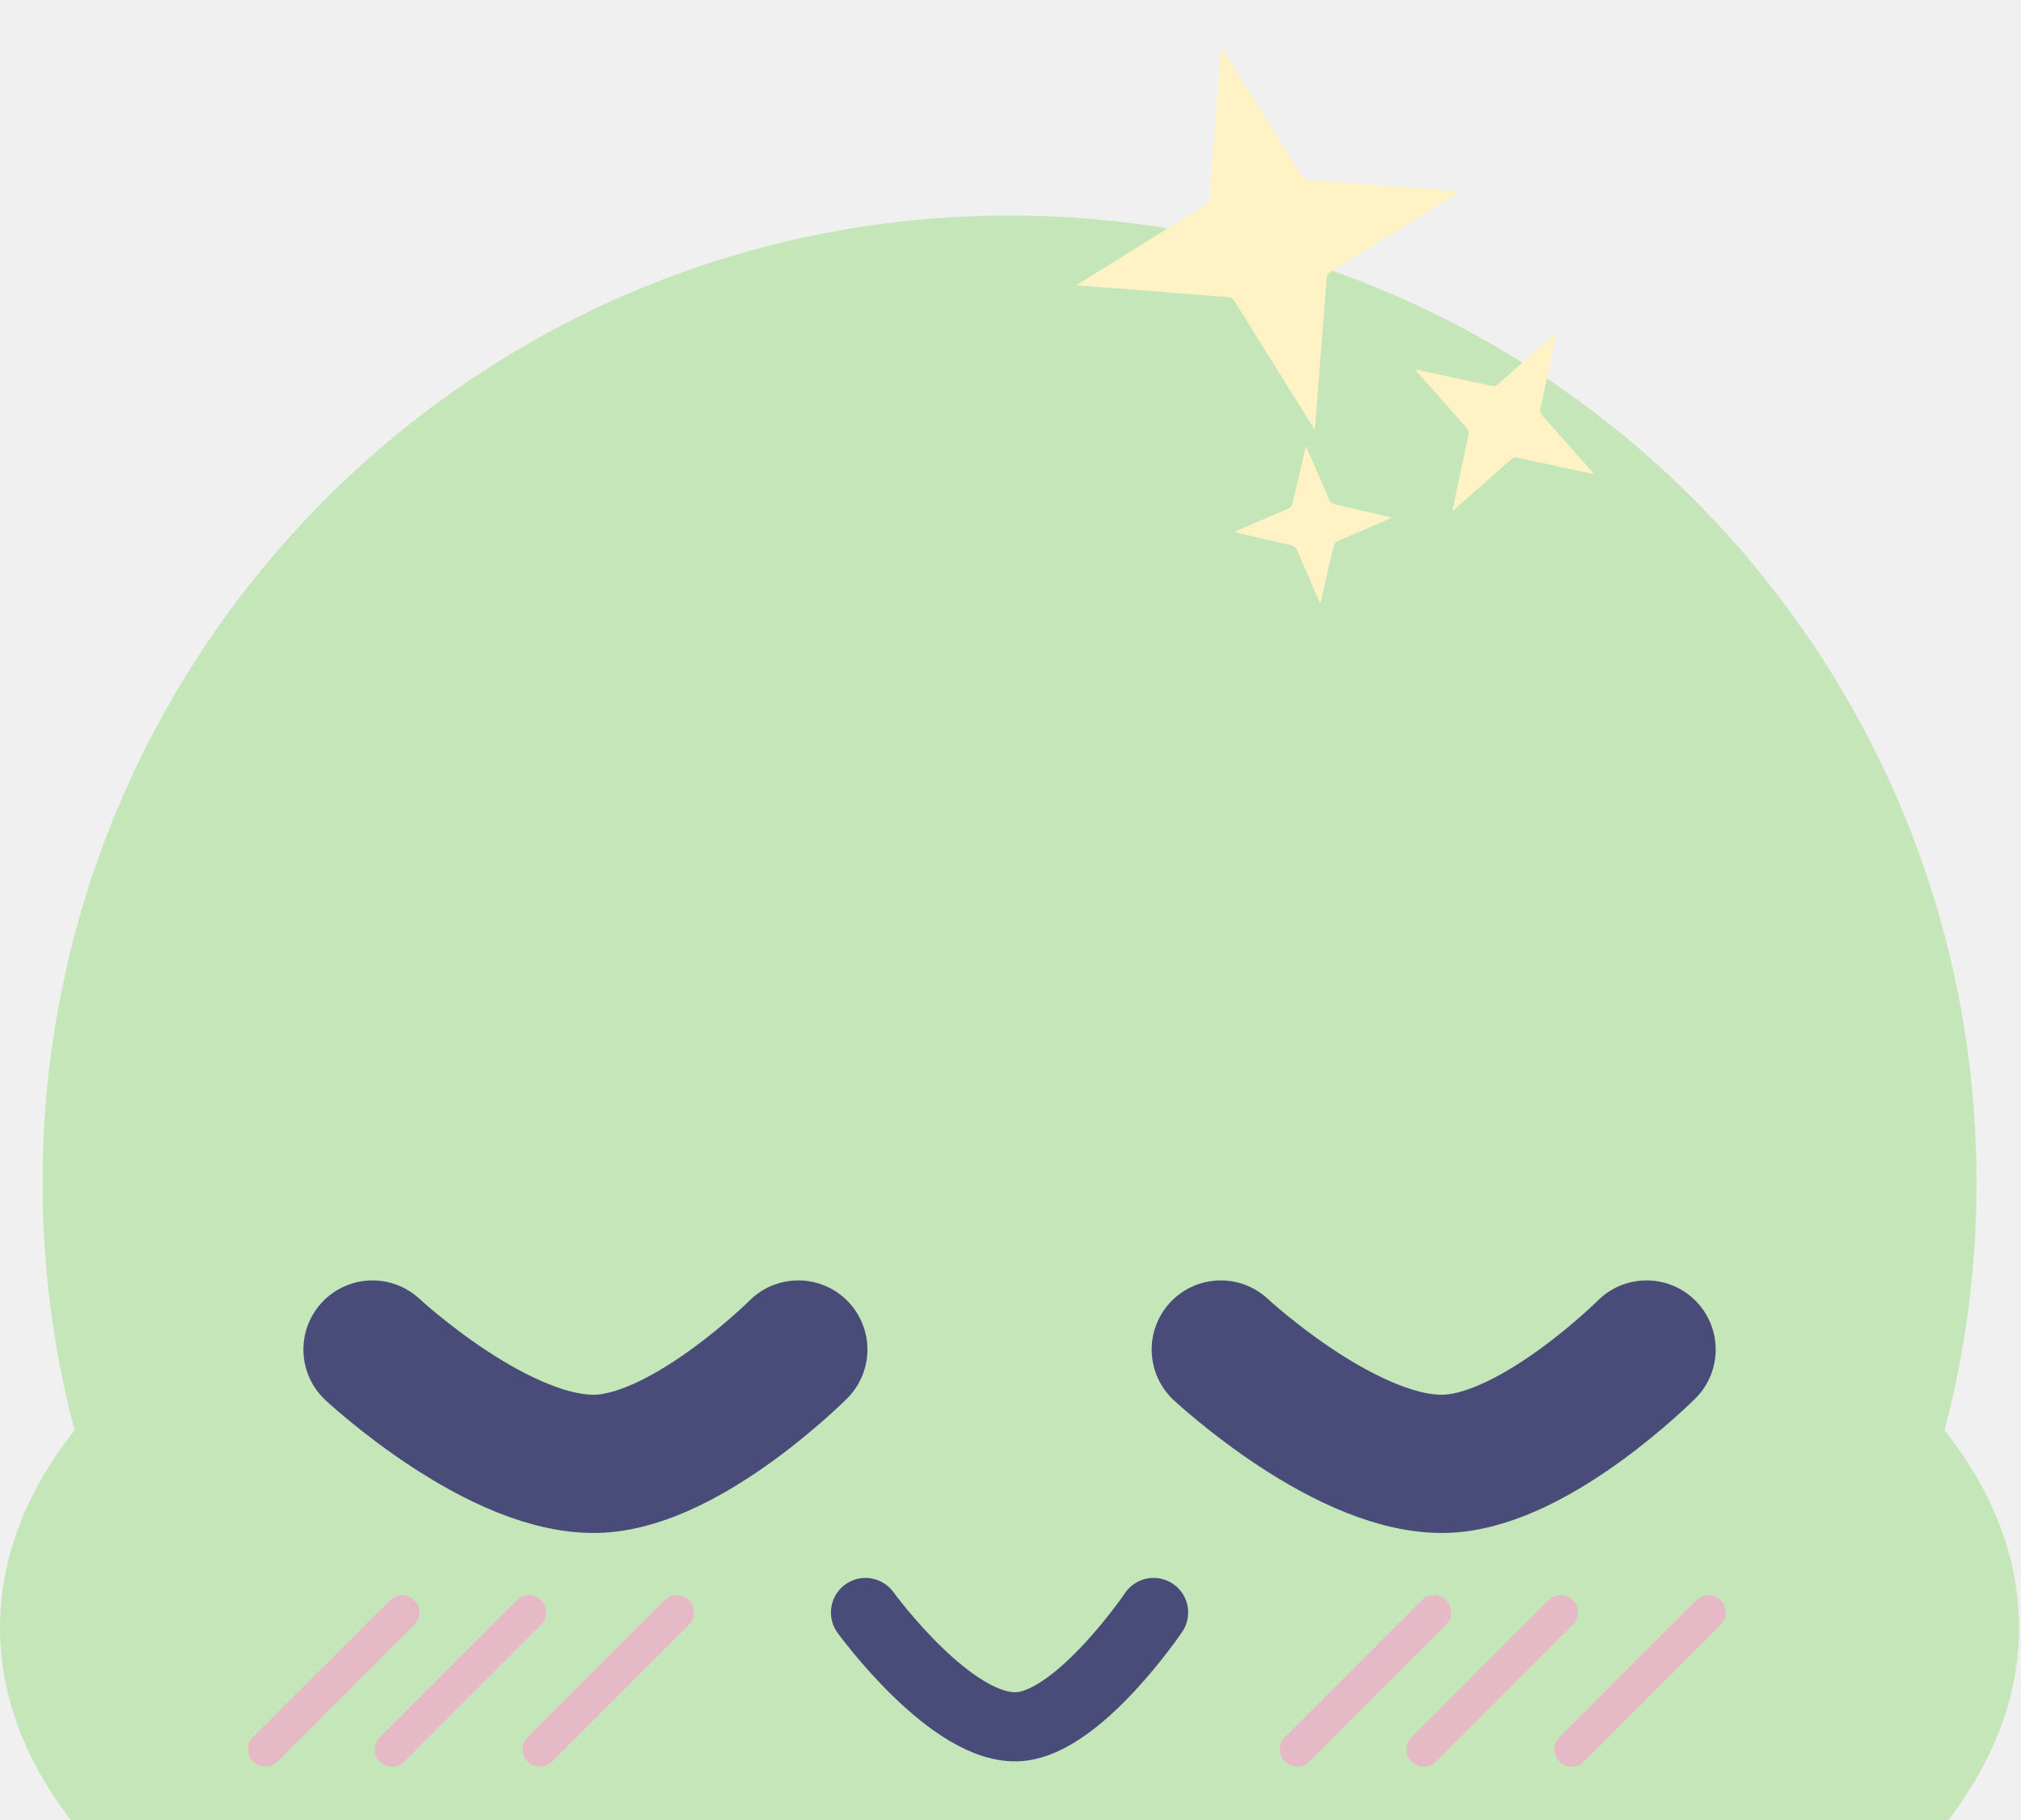
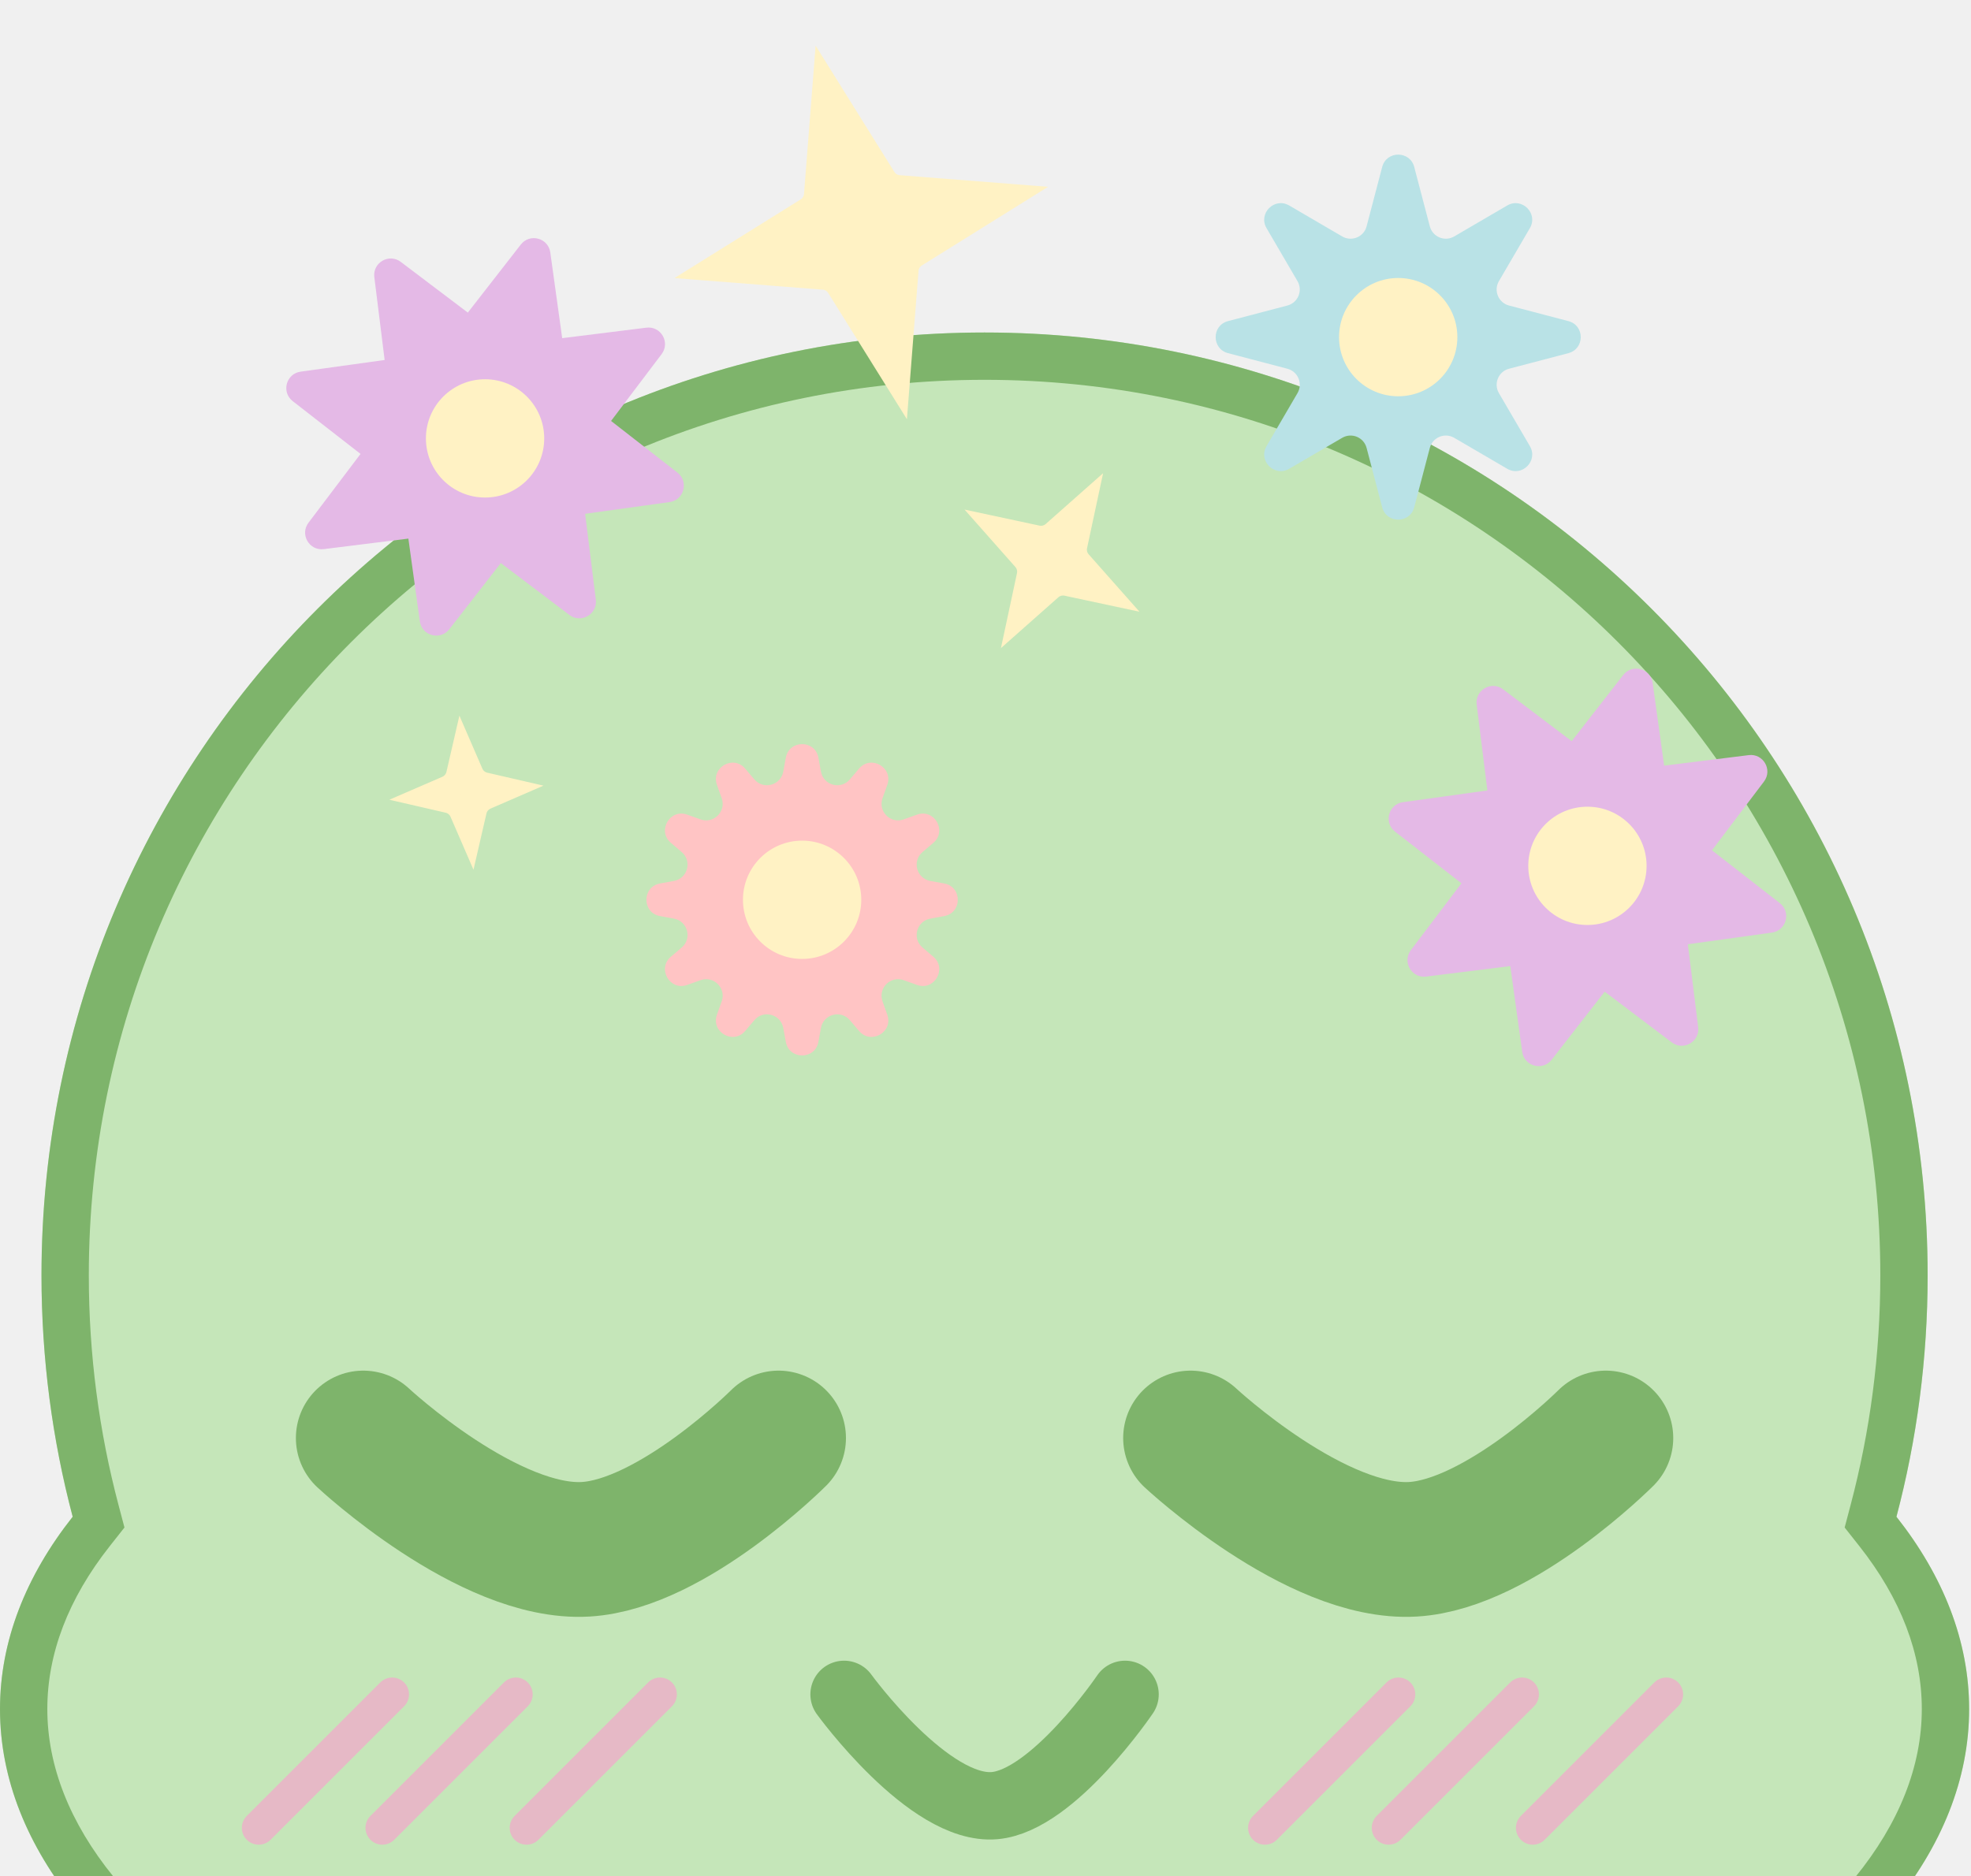
- <svg xmlns="http://www.w3.org/2000/svg" width="833" height="750" viewBox="0 0 833 750" fill="none">
-   <path d="M416.105 88.823C636.228 88.823 814.674 267.268 814.674 487.391C814.674 522.659 810.092 556.857 801.493 589.423C821.296 614.51 832.21 641.961 832.21 670.732C832.21 789.598 645.914 885.959 416.105 885.959L413.414 885.955C184.844 885.206 0 789.134 0 670.732C7.3321e-05 641.962 10.913 614.509 30.716 589.423C22.117 556.857 17.536 522.659 17.536 487.391C17.536 267.268 195.982 88.823 416.105 88.823Z" fill="#C5E6B9" />
-   <path d="M153.535 556.144C153.535 556.144 206.597 605.631 247.589 603.17C284.253 600.97 329.041 556.144 329.041 556.144" stroke="#494B79" stroke-width="56.968" stroke-linecap="round" />
-   <path d="M503.168 556.144C503.168 556.144 556.23 605.631 597.222 603.17C633.886 600.97 678.674 556.144 678.674 556.144" stroke="#494B79" stroke-width="56.968" stroke-linecap="round" />
-   <path d="M356.731 664.51C356.731 664.51 392.632 713.997 420.368 711.536C445.175 709.336 475.479 664.51 475.479 664.51" stroke="#494B79" stroke-width="28.484" stroke-linecap="round" />
-   <line x1="109.329" y1="720.929" x2="165.749" y2="664.51" stroke="#E6B9C6" stroke-width="14.242" stroke-linecap="round" />
-   <line x1="161.587" y1="720.929" x2="218.007" y2="664.51" stroke="#E6B9C6" stroke-width="14.242" stroke-linecap="round" />
-   <line x1="222.522" y1="720.929" x2="278.942" y2="664.51" stroke="#E6B9C6" stroke-width="14.242" stroke-linecap="round" />
-   <line x1="534.6" y1="720.929" x2="591.02" y2="664.51" stroke="#E6B9C6" stroke-width="14.242" stroke-linecap="round" />
-   <line x1="586.858" y1="720.929" x2="643.278" y2="664.51" stroke="#E6B9C6" stroke-width="14.242" stroke-linecap="round" />
-   <line x1="647.792" y1="720.929" x2="704.212" y2="664.51" stroke="#E6B9C6" stroke-width="14.242" stroke-linecap="round" />
-   <path d="M503.423 82.368C503.225 84.901 501.836 87.19 499.68 88.534L459.225 113.751L506.752 117.469C509.126 117.655 511.286 118.888 512.654 120.817L512.916 121.213L538.135 161.668L541.852 114.142L541.903 113.669C542.227 111.326 543.575 109.237 545.596 107.977L586.051 82.758L538.525 79.041C535.992 78.843 533.703 77.453 532.359 75.297L507.142 34.842L503.423 82.368Z" fill="#FFF2C4" stroke="#FFF2C4" stroke-width="10" />
-   <path d="M620.761 162.059C618.859 163.742 616.269 164.423 613.785 163.891L596.973 160.293L608.367 173.168C609.946 174.952 610.642 177.339 610.284 179.678L610.199 180.145L606.602 196.957L619.476 185.562L619.841 185.258C621.702 183.798 624.124 183.232 626.453 183.73L643.266 187.328L631.871 174.453C630.187 172.551 629.507 169.961 630.039 167.476L633.637 150.664L620.761 162.059Z" fill="#FFF2C4" stroke="#FFF2C4" stroke-width="10" />
-   <path d="M537.643 208.602C537.072 211.077 535.359 213.134 533.028 214.144L524.597 217.796L533.551 219.862C535.872 220.398 537.825 221.936 538.892 224.047L539.093 224.477L542.747 232.908L544.812 223.955C545.383 221.479 547.095 219.422 549.426 218.412L557.858 214.758L548.904 212.694C546.428 212.123 544.371 210.41 543.361 208.079L539.709 199.647L537.643 208.602Z" fill="#FFF2C4" stroke="#FFF2C4" stroke-width="10" />
+ <svg xmlns="http://www.w3.org/2000/svg" width="833" height="793" viewBox="0 0 833 793" fill="none">
+   <mask id="path-1-inside-1_40_173" fill="white">
+     <path d="M416.105 140.553C636.229 140.553 814.674 318.998 814.674 539.121C814.674 574.389 810.092 608.587 801.493 641.153C821.296 666.24 832.21 693.691 832.21 722.462C832.21 841.328 645.914 937.689 416.105 937.689L413.414 937.685C184.844 936.936 0 840.864 0 722.462C7.3321e-05 693.692 10.913 666.239 30.716 641.153C22.117 608.588 17.536 574.389 17.536 539.121C17.536 318.998 195.982 140.553 416.105 140.553Z" />
+   </mask>
+   <path d="M416.105 140.553C636.229 140.553 814.674 318.998 814.674 539.121C814.674 574.389 810.092 608.587 801.493 641.153C821.296 666.24 832.21 693.691 832.21 722.462C832.21 841.328 645.914 937.689 416.105 937.689L413.414 937.685C184.844 936.936 0 840.864 0 722.462C7.3321e-05 693.692 10.913 666.239 30.716 641.153C22.117 608.588 17.536 574.389 17.536 539.121C17.536 318.998 195.982 140.553 416.105 140.553Z" fill="#C5E6B9" />
+   <path d="M416.105 140.553L416.105 120.553H416.105V140.553ZM814.674 539.121L834.674 539.121V539.121H814.674ZM801.493 641.153L782.156 636.047L779.606 645.705L785.795 653.546L801.493 641.153ZM832.21 722.462H852.21V722.462L832.21 722.462ZM416.105 937.689L416.069 957.689L416.087 957.689H416.105V937.689ZM413.414 937.685L413.349 957.684L413.363 957.684H413.378L413.414 937.685ZM0 722.462L-20 722.462V722.462H0ZM30.716 641.153L46.414 653.545L52.603 645.705L50.053 636.047L30.716 641.153ZM17.536 539.121H-2.464V539.121L17.536 539.121ZM416.105 140.553L416.105 160.553C625.183 160.553 794.674 330.044 794.674 539.121H814.674H834.674C834.674 307.952 647.274 120.553 416.105 120.553L416.105 140.553ZM814.674 539.121L794.674 539.121C794.674 572.65 790.319 605.133 782.156 636.047L801.493 641.153L820.83 646.259C829.866 612.042 834.674 576.128 834.674 539.121L814.674 539.121ZM801.493 641.153L785.795 653.546C803.387 675.83 812.21 699.036 812.21 722.462L832.21 722.462L852.21 722.462C852.21 688.347 839.206 656.649 817.191 628.761L801.493 641.153ZM832.21 722.462H812.21C812.21 770.594 774.079 819.163 701.147 856.886C629.228 894.086 528.482 917.689 416.105 917.689V937.689V957.689C533.537 957.689 640.844 933.112 719.524 892.415C797.193 852.241 852.21 793.196 852.21 722.462H832.21ZM416.105 937.689L416.142 917.689L413.45 917.685L413.414 937.685L413.378 957.684L416.069 957.689L416.105 937.689ZM413.414 937.685L413.48 917.685C301.711 917.319 201.632 893.607 130.225 856.451C57.825 818.779 20 770.405 20 722.462H0H-20C-20 792.921 34.597 851.784 111.761 891.935C189.919 932.603 296.547 957.302 413.349 957.684L413.414 937.685ZM0 722.462L20 722.462C20 699.035 28.823 675.83 46.414 653.545L30.716 641.153L15.018 628.761C-6.997 656.649 -20 688.348 -20 722.462L0 722.462ZM30.716 641.153L50.053 636.047C41.89 605.133 37.536 572.651 37.536 539.121L17.536 539.121L-2.464 539.121C-2.464 576.128 2.343 612.042 11.379 646.259L30.716 641.153ZM17.536 539.121H37.536C37.536 330.044 207.028 160.553 416.105 160.553V140.553V120.553C184.937 120.553 -2.464 307.952 -2.464 539.121H17.536Z" fill="#7EB46B" mask="url(#path-1-inside-1_40_173)" />
+   <path d="M153.535 607.874C153.535 607.874 206.597 657.361 247.589 654.901C284.253 652.7 329.041 607.874 329.041 607.874" stroke="#7EB46B" stroke-width="56.968" stroke-linecap="round" />
+   <path d="M503.168 607.874C503.168 607.874 556.23 657.361 597.222 654.901C633.886 652.7 678.674 607.874 678.674 607.874" stroke="#7EB46B" stroke-width="56.968" stroke-linecap="round" />
+   <path d="M356.731 716.24C356.731 716.24 392.632 765.727 420.368 763.266C445.175 761.066 475.479 716.24 475.479 716.24" stroke="#7EB46B" stroke-width="28.484" stroke-linecap="round" />
+   <line x1="109.329" y1="772.66" x2="165.749" y2="716.24" stroke="#E6B9C6" stroke-width="14.242" stroke-linecap="round" />
+   <line x1="161.587" y1="772.66" x2="218.007" y2="716.24" stroke="#E6B9C6" stroke-width="14.242" stroke-linecap="round" />
+   <line x1="222.522" y1="772.66" x2="278.942" y2="716.24" stroke="#E6B9C6" stroke-width="14.242" stroke-linecap="round" />
+   <line x1="534.6" y1="772.66" x2="591.02" y2="716.24" stroke="#E6B9C6" stroke-width="14.242" stroke-linecap="round" />
+   <line x1="586.858" y1="772.66" x2="643.278" y2="716.24" stroke="#E6B9C6" stroke-width="14.242" stroke-linecap="round" />
+   <line x1="647.792" y1="772.66" x2="704.212" y2="716.24" stroke="#E6B9C6" stroke-width="14.242" stroke-linecap="round" />
+   <path d="M344.78 82.368C344.582 84.901 343.193 87.19 341.037 88.534L300.582 113.751L348.108 117.469C350.483 117.655 352.642 118.888 354.01 120.817L354.273 121.213L379.492 161.668L383.208 114.142L383.26 113.669C383.584 111.326 384.931 109.237 386.953 107.977L427.408 82.758L379.882 79.041C377.349 78.843 375.06 77.453 373.716 75.297L348.499 34.842L344.78 82.368Z" fill="#FFF2C4" stroke="#FFF2C4" stroke-width="10" />
+   <path d="M445.255 225.246C443.353 226.929 440.763 227.609 438.279 227.078L421.467 223.48L432.861 236.355C434.44 238.139 435.136 240.526 434.778 242.864L434.693 243.332L431.096 260.144L443.97 248.749L444.335 248.445C446.196 246.985 448.618 246.419 450.947 246.917L467.76 250.515L456.365 237.64C454.681 235.737 454.001 233.148 454.533 230.663L458.131 213.851L445.255 225.246Z" fill="#FFF2C4" stroke="#FFF2C4" stroke-width="10" />
+   <path d="M193.546 327.408C192.975 329.883 191.263 331.94 188.932 332.95L180.501 336.603L189.454 338.669C191.775 339.204 193.728 340.743 194.796 342.854L194.997 343.283L198.651 351.714L200.715 342.761C201.286 340.286 202.999 338.229 205.33 337.219L213.762 333.564L204.807 331.5C202.332 330.929 200.275 329.217 199.265 326.886L195.612 318.453L193.546 327.408Z" fill="#FFF2C4" stroke="#FFF2C4" stroke-width="10" />
+   <path d="M189.894 265.973C186.092 270.857 178.288 268.765 177.437 262.635L172.586 227.673L136.831 232.125C130.689 232.89 126.649 225.893 130.383 220.956L152.371 191.882L123.701 169.562C118.818 165.76 120.909 157.956 127.039 157.105L162.561 152.175L158.198 117.146C157.434 111.004 164.431 106.965 169.367 110.699L197.717 132.138L220.112 103.368C223.914 98.485 231.718 100.576 232.569 106.706L237.599 142.946L273.177 138.514C279.318 137.749 283.358 144.746 279.625 149.683L258.255 177.943L286.306 199.781C291.189 203.583 289.098 211.387 282.968 212.238L247.289 217.19L251.809 253.492C252.574 259.634 245.577 263.674 240.641 259.941L211.656 238.022L189.894 265.973Z" fill="#E4B9E6" />
+   <circle cx="205.003" cy="185.319" r="25" transform="rotate(180 205.003 185.319)" fill="#FFF2C4" />
+   <path d="M332.109 320.293C333.509 312.639 344.48 312.639 345.88 320.293L346.959 326.19C348.021 331.998 355.355 333.963 359.178 329.465L363.062 324.896C368.101 318.968 377.603 324.454 374.988 331.782L372.973 337.429C370.989 342.99 376.358 348.358 381.919 346.374L387.566 344.36C394.894 341.745 400.38 351.247 394.451 356.286L389.883 360.169C385.384 363.993 387.349 371.326 393.157 372.389L399.055 373.467C406.709 374.867 406.709 385.839 399.055 387.239L393.157 388.318C387.349 389.38 385.384 396.713 389.883 400.537L394.451 404.42C400.38 409.459 394.894 418.961 387.566 416.346L381.919 414.332C376.358 412.348 370.989 417.716 372.973 423.277L374.988 428.924C377.603 436.253 368.101 441.738 363.062 435.81L359.178 431.241C355.355 426.743 348.021 428.708 346.959 434.516L345.88 440.413C344.48 448.067 333.509 448.067 332.109 440.413L331.03 434.516C329.968 428.708 322.635 426.743 318.811 431.241L314.928 435.81C309.888 441.738 300.387 436.253 303.001 428.924L305.016 423.277C307 417.716 301.632 412.348 296.071 414.332L290.424 416.346C283.095 418.961 277.609 409.459 283.538 404.42L288.106 400.537C292.605 396.713 290.64 389.38 284.832 388.318L278.934 387.239C271.28 385.839 271.28 374.867 278.934 373.467L284.832 372.389C290.64 371.326 292.605 363.993 288.106 360.169L283.538 356.286C277.609 351.247 283.095 341.745 290.424 344.36L296.071 346.374C301.632 348.358 307 342.99 305.016 337.429L303.001 331.782C300.387 324.454 309.888 318.968 314.928 324.896L318.811 329.465C322.635 333.963 329.968 331.998 331.03 326.19L332.109 320.293Z" fill="#FFC4C4" />
+   <circle cx="338.995" cy="380.353" r="25" fill="#FFF2C4" />
+   <path d="M584.151 70.583C585.98 63.621 595.863 63.621 597.692 70.583L604.284 95.684C605.461 100.163 610.585 102.286 614.585 99.95L636.995 86.863C643.211 83.233 650.2 90.222 646.57 96.438L633.482 118.848C631.147 122.848 633.269 127.972 637.749 129.149L662.85 135.741C669.812 137.57 669.812 147.453 662.85 149.282L637.749 155.874C633.269 157.051 631.147 162.175 633.482 166.175L646.57 188.585C650.2 194.801 643.211 201.79 636.995 198.16L614.585 185.072C610.585 182.737 605.461 184.859 604.284 189.339L597.692 214.44C595.863 221.402 585.98 221.402 584.151 214.44L577.559 189.339C576.382 184.859 571.258 182.737 567.258 185.072L544.848 198.16C538.632 201.79 531.643 194.801 535.273 188.585L548.36 166.175C550.696 162.175 548.573 157.051 544.094 155.874L518.993 149.282C512.031 147.453 512.031 137.57 518.993 135.741L544.094 129.149C548.573 127.972 550.696 122.848 548.36 118.848L535.273 96.438C531.643 90.222 538.632 83.233 544.848 86.863L567.258 99.95C571.258 102.286 576.382 100.163 577.559 95.684L584.151 70.583Z" fill="#B9E2E6" />
+   <circle cx="590.921" cy="142.511" r="25" fill="#FFF2C4" />
+   <path d="M686.001 285.354C689.803 280.47 697.607 282.561 698.458 288.691L703.31 323.653L739.065 319.201C745.207 318.437 749.247 325.434 745.514 330.37L723.524 359.444L752.194 381.765C757.078 385.567 754.987 393.371 748.856 394.222L713.334 399.151L717.697 434.181C718.462 440.322 711.466 444.362 706.529 440.629L678.18 419.189L655.783 447.958C651.981 452.841 644.177 450.75 643.326 444.62L638.296 408.381L602.719 412.813C596.577 413.577 592.537 406.58 596.27 401.644L617.641 373.384L589.59 351.546C584.707 347.744 586.797 339.94 592.928 339.089L628.607 334.137L624.087 297.834C623.322 291.692 630.318 287.653 635.255 291.386L664.239 313.306L686.001 285.354Z" fill="#E4B9E6" />
+   <circle cx="670.892" cy="366.007" r="25" fill="#FFF2C4" />
</svg>
